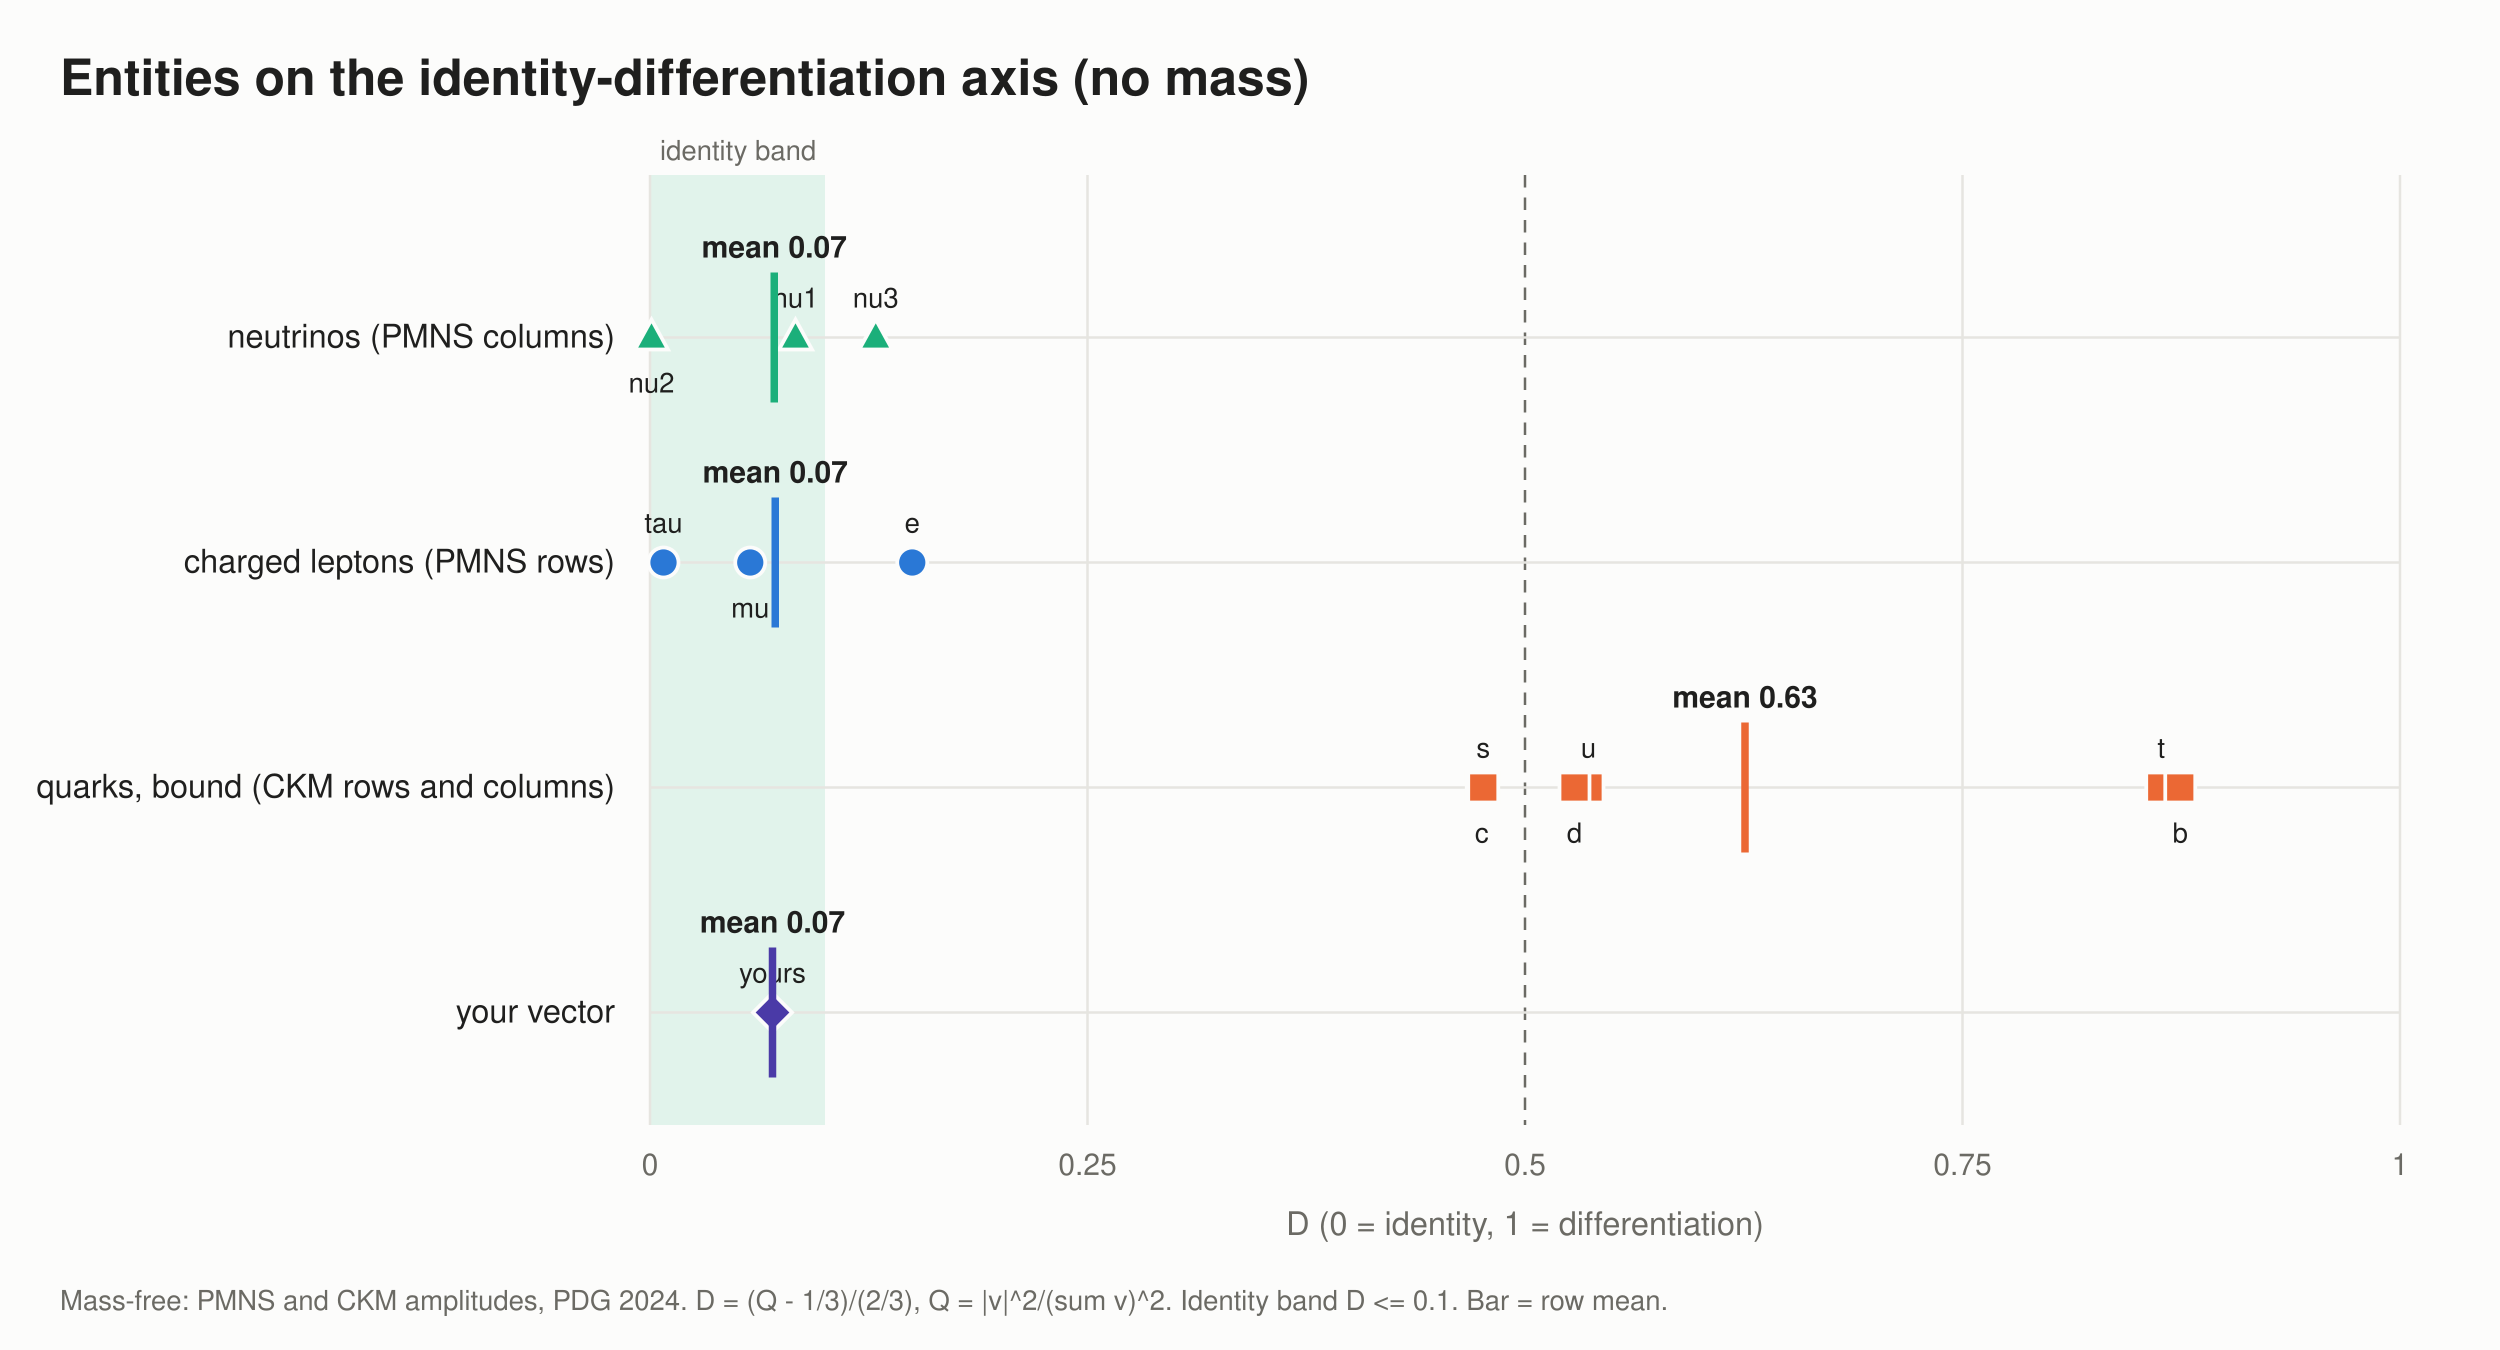
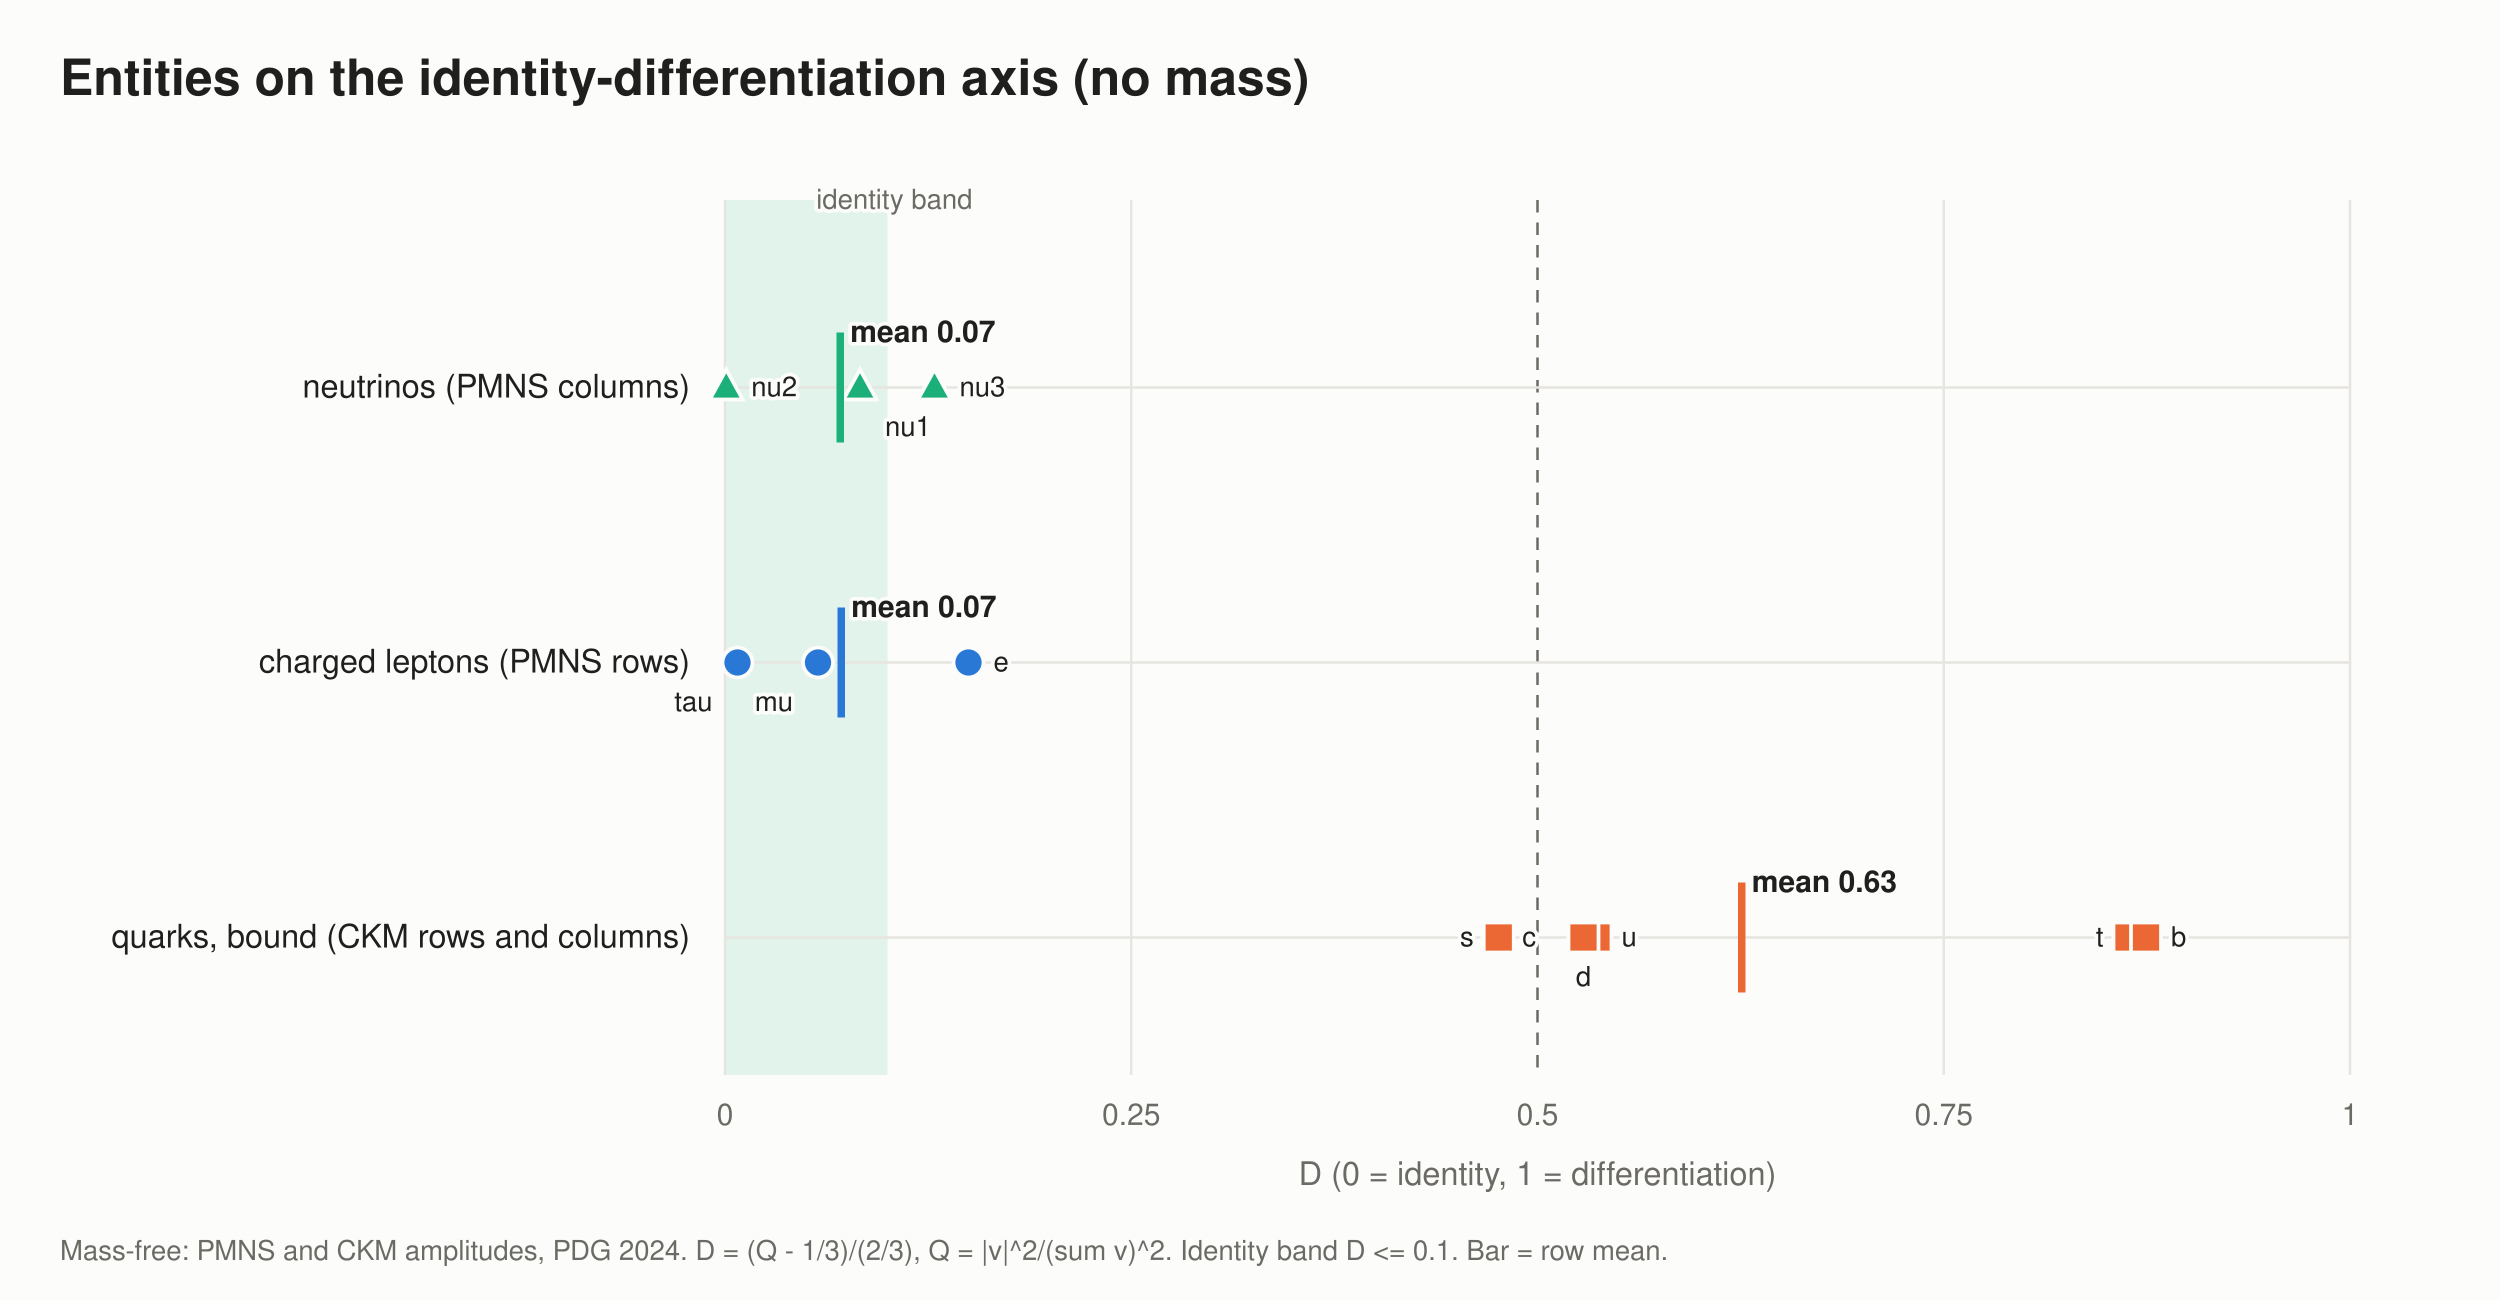
- <svg xmlns="http://www.w3.org/2000/svg" width="1000" height="540" viewBox="0 0 1000 540" font-family="Helvetica, Arial, sans-serif">
+ <svg xmlns="http://www.w3.org/2000/svg" width="1000" height="520" viewBox="0 0 1000 520" font-family="Helvetica, Arial, sans-serif">
  <rect width="100%" height="100%" fill="#fcfcfb" />
  <text x="24" y="38" fill="#1f1f1e" font-size="20" font-weight="bold">Entities on the identity-differentiation axis (no mass)</text>
-   <rect x="260.0" y="70" width="70.0" height="380" fill="#1baf7a" fill-opacity="0.12" />
-   <text x="264.0" y="64" fill="#6b6a64" font-size="11">identity band</text>
-   <line x1="260.0" y1="70" x2="260.0" y2="450" stroke="#e6e5e0" />
-   <text x="260.0" y="470" fill="#6b6a64" font-size="12" text-anchor="middle">0</text>
-   <line x1="435.0" y1="70" x2="435.0" y2="450" stroke="#e6e5e0" />
-   <text x="435.0" y="470" fill="#6b6a64" font-size="12" text-anchor="middle">0.25</text>
-   <line x1="610.0" y1="70" x2="610.0" y2="450" stroke="#6b6a64" stroke-dasharray="5 4" />
-   <text x="610.0" y="470" fill="#6b6a64" font-size="12" text-anchor="middle">0.5</text>
-   <line x1="785.0" y1="70" x2="785.0" y2="450" stroke="#e6e5e0" />
-   <text x="785.0" y="470" fill="#6b6a64" font-size="12" text-anchor="middle">0.75</text>
-   <line x1="960.0" y1="70" x2="960.0" y2="450" stroke="#e6e5e0" />
-   <text x="960.0" y="470" fill="#6b6a64" font-size="12" text-anchor="middle">1</text>
-   <text x="610.0" y="494" fill="#6b6a64" font-size="13" text-anchor="middle">D   (0 = identity, 1 = differentiation)</text>
-   <line x1="260.0" y1="135.0" x2="960.0" y2="135.0" stroke="#e6e5e0" />
-   <text x="246.0" y="139.0" fill="#1f1f1e" font-size="13" text-anchor="end">neutrinos (PMNS columns)</text>
-   <polygon points="318.2,127.8 311.6,139.8 324.8,139.8" fill="#1baf7a" stroke="#fcfcfb" stroke-width="1.5" />
-   <text x="318.2" y="123.0" fill="#1f1f1e" font-size="11" text-anchor="middle">nu1</text>
-   <polygon points="260.6,127.8 254.0,139.8 267.2,139.8" fill="#1baf7a" stroke="#fcfcfb" stroke-width="1.5" />
-   <text x="260.6" y="157.0" fill="#1f1f1e" font-size="11" text-anchor="middle">nu2</text>
-   <polygon points="350.3,127.8 343.7,139.8 356.9,139.8" fill="#1baf7a" stroke="#fcfcfb" stroke-width="1.5" />
-   <text x="350.3" y="123.0" fill="#1f1f1e" font-size="11" text-anchor="middle">nu3</text>
-   <line x1="309.7" y1="109.0" x2="309.7" y2="161.0" stroke="#1baf7a" stroke-width="3" />
-   <text x="309.7" y="103.0" fill="#1f1f1e" font-size="12" font-weight="bold" text-anchor="middle">mean 0.07</text>
-   <line x1="260.0" y1="225.0" x2="960.0" y2="225.0" stroke="#e6e5e0" />
-   <text x="246.0" y="229.0" fill="#1f1f1e" font-size="13" text-anchor="end">charged leptons (PMNS rows)</text>
-   <circle cx="364.9" cy="225.0" r="6.0" fill="#2a78d6" stroke="#fcfcfb" stroke-width="1.5" />
-   <text x="364.9" y="213.0" fill="#1f1f1e" font-size="11" text-anchor="middle">e</text>
-   <circle cx="300.1" cy="225.0" r="6.0" fill="#2a78d6" stroke="#fcfcfb" stroke-width="1.5" />
-   <text x="300.1" y="247.0" fill="#1f1f1e" font-size="11" text-anchor="middle">mu</text>
-   <circle cx="265.4" cy="225.0" r="6.0" fill="#2a78d6" stroke="#fcfcfb" stroke-width="1.5" />
-   <text x="265.4" y="213.0" fill="#1f1f1e" font-size="11" text-anchor="middle">tau</text>
-   <line x1="310.1" y1="199.0" x2="310.1" y2="251.0" stroke="#2a78d6" stroke-width="3" />
-   <text x="310.1" y="193.0" fill="#1f1f1e" font-size="12" font-weight="bold" text-anchor="middle">mean 0.07</text>
-   <line x1="260.0" y1="315.0" x2="960.0" y2="315.0" stroke="#e6e5e0" />
-   <text x="246.0" y="319.0" fill="#1f1f1e" font-size="13" text-anchor="end">quarks, bound (CKM rows and columns)</text>
-   <rect x="629.4" y="309.0" width="12.0" height="12.0" fill="#eb6834" stroke="#fcfcfb" stroke-width="1.5" />
-   <text x="635.4" y="303.0" fill="#1f1f1e" font-size="11" text-anchor="middle">u</text>
-   <rect x="586.7" y="309.0" width="12.0" height="12.0" fill="#eb6834" stroke="#fcfcfb" stroke-width="1.5" />
-   <text x="592.7" y="337.0" fill="#1f1f1e" font-size="11" text-anchor="middle">c</text>
-   <rect x="858.5" y="309.0" width="12.0" height="12.0" fill="#eb6834" stroke="#fcfcfb" stroke-width="1.5" />
-   <text x="864.5" y="303.0" fill="#1f1f1e" font-size="11" text-anchor="middle">t</text>
-   <rect x="623.8" y="309.0" width="12.0" height="12.0" fill="#eb6834" stroke="#fcfcfb" stroke-width="1.5" />
-   <text x="629.8" y="337.0" fill="#1f1f1e" font-size="11" text-anchor="middle">d</text>
-   <rect x="587.3" y="309.0" width="12.0" height="12.0" fill="#eb6834" stroke="#fcfcfb" stroke-width="1.5" />
-   <text x="593.3" y="303.0" fill="#1f1f1e" font-size="11" text-anchor="middle">s</text>
-   <rect x="866.1" y="309.0" width="12.0" height="12.0" fill="#eb6834" stroke="#fcfcfb" stroke-width="1.5" />
-   <text x="872.1" y="337.0" fill="#1f1f1e" font-size="11" text-anchor="middle">b</text>
-   <line x1="698.0" y1="289.0" x2="698.0" y2="341.0" stroke="#eb6834" stroke-width="3" />
-   <text x="698.0" y="283.0" fill="#1f1f1e" font-size="12" font-weight="bold" text-anchor="middle">mean 0.63</text>
-   <line x1="260.0" y1="405.0" x2="960.0" y2="405.0" stroke="#e6e5e0" />
-   <text x="246.0" y="409.0" fill="#1f1f1e" font-size="13" text-anchor="end">your vector</text>
-   <polygon points="309.0,397.2 316.8,405.0 309.0,412.8 301.2,405.0" fill="#4a3aa7" stroke="#fcfcfb" stroke-width="1.5" />
-   <text x="309.0" y="393.0" fill="#1f1f1e" font-size="11" text-anchor="middle">yours</text>
-   <line x1="309.0" y1="379.0" x2="309.0" y2="431.0" stroke="#4a3aa7" stroke-width="3" />
-   <text x="309.0" y="373.0" fill="#1f1f1e" font-size="12" font-weight="bold" text-anchor="middle">mean 0.07</text>
-   <text x="24" y="524" fill="#6b6a64" font-size="11">Mass-free: PMNS and CKM amplitudes, PDG 2024. D = (Q - 1/3)/(2/3), Q = |v|^2/(sum v)^2. Identity band D &lt;= 0.1. Bar = row mean.</text>
+   <rect x="290.0" y="80" width="65.0" height="350" fill="#1baf7a" fill-opacity="0.12" />
+   <line x1="290.0" y1="80" x2="290.0" y2="430" stroke="#e6e5e0" />
+   <text x="290.0" y="450" fill="#6b6a64" font-size="12" text-anchor="middle">0</text>
+   <line x1="452.5" y1="80" x2="452.5" y2="430" stroke="#e6e5e0" />
+   <text x="452.5" y="450" fill="#6b6a64" font-size="12" text-anchor="middle">0.25</text>
+   <line x1="615.0" y1="80" x2="615.0" y2="430" stroke="#6b6a64" stroke-dasharray="5 4" />
+   <text x="615.0" y="450" fill="#6b6a64" font-size="12" text-anchor="middle">0.5</text>
+   <line x1="777.5" y1="80" x2="777.5" y2="430" stroke="#e6e5e0" />
+   <text x="777.5" y="450" fill="#6b6a64" font-size="12" text-anchor="middle">0.75</text>
+   <line x1="940.0" y1="80" x2="940.0" y2="430" stroke="#e6e5e0" />
+   <text x="940.0" y="450" fill="#6b6a64" font-size="12" text-anchor="middle">1</text>
+   <text x="615.0" y="474" fill="#6b6a64" font-size="13" text-anchor="middle">D   (0 = identity, 1 = differentiation)</text>
+   <line x1="290.0" y1="155.0" x2="940.0" y2="155.0" stroke="#e6e5e0" />
+   <text x="276.0" y="159.0" fill="#1f1f1e" font-size="13" text-anchor="end">neutrinos (PMNS columns)</text>
+   <polygon points="344.0,147.8 337.4,159.8 350.6,159.8" fill="#1baf7a" stroke="#fcfcfb" stroke-width="1.5" />
+   <polygon points="290.5,147.8 283.9,159.8 297.1,159.8" fill="#1baf7a" stroke="#fcfcfb" stroke-width="1.5" />
+   <polygon points="373.8,147.8 367.2,159.8 380.4,159.8" fill="#1baf7a" stroke="#fcfcfb" stroke-width="1.5" />
+   <line x1="336.1" y1="133.0" x2="336.1" y2="177.0" stroke="#1baf7a" stroke-width="3" />
+   <line x1="290.0" y1="265.0" x2="940.0" y2="265.0" stroke="#e6e5e0" />
+   <text x="276.0" y="269.0" fill="#1f1f1e" font-size="13" text-anchor="end">charged leptons (PMNS rows)</text>
+   <circle cx="387.4" cy="265.0" r="6.0" fill="#2a78d6" stroke="#fcfcfb" stroke-width="1.5" />
+   <circle cx="327.2" cy="265.0" r="6.0" fill="#2a78d6" stroke="#fcfcfb" stroke-width="1.5" />
+   <circle cx="295.0" cy="265.0" r="6.0" fill="#2a78d6" stroke="#fcfcfb" stroke-width="1.5" />
+   <line x1="336.5" y1="243.0" x2="336.5" y2="287.0" stroke="#2a78d6" stroke-width="3" />
+   <line x1="290.0" y1="375.0" x2="940.0" y2="375.0" stroke="#e6e5e0" />
+   <text x="276.0" y="379.0" fill="#1f1f1e" font-size="13" text-anchor="end">quarks, bound (CKM rows and columns)</text>
+   <rect x="632.6" y="369.0" width="12.0" height="12.0" fill="#eb6834" stroke="#fcfcfb" stroke-width="1.5" />
+   <rect x="592.9" y="369.0" width="12.0" height="12.0" fill="#eb6834" stroke="#fcfcfb" stroke-width="1.5" />
+   <rect x="845.4" y="369.0" width="12.0" height="12.0" fill="#eb6834" stroke="#fcfcfb" stroke-width="1.5" />
+   <rect x="627.4" y="369.0" width="12.0" height="12.0" fill="#eb6834" stroke="#fcfcfb" stroke-width="1.5" />
+   <rect x="593.5" y="369.0" width="12.0" height="12.0" fill="#eb6834" stroke="#fcfcfb" stroke-width="1.5" />
+   <rect x="852.4" y="369.0" width="12.0" height="12.0" fill="#eb6834" stroke="#fcfcfb" stroke-width="1.5" />
+   <line x1="696.7" y1="353.0" x2="696.7" y2="397.0" stroke="#eb6834" stroke-width="3" />
+   <text x="340.1" y="136.8" fill="#1f1f1e" font-size="12" font-weight="bold" text-anchor="start" stroke="#fcfcfb" stroke-width="3" paint-order="stroke" stroke-linejoin="round">mean 0.07</text>
+   <text x="354.0" y="174.4" fill="#1f1f1e" font-size="11" font-weight="normal" text-anchor="start" stroke="#fcfcfb" stroke-width="3" paint-order="stroke" stroke-linejoin="round">nu1</text>
+   <text x="300.5" y="158.5" fill="#1f1f1e" font-size="11" font-weight="normal" text-anchor="start" stroke="#fcfcfb" stroke-width="3" paint-order="stroke" stroke-linejoin="round">nu2</text>
+   <text x="383.8" y="158.5" fill="#1f1f1e" font-size="11" font-weight="normal" text-anchor="start" stroke="#fcfcfb" stroke-width="3" paint-order="stroke" stroke-linejoin="round">nu3</text>
+   <text x="340.5" y="246.8" fill="#1f1f1e" font-size="12" font-weight="bold" text-anchor="start" stroke="#fcfcfb" stroke-width="3" paint-order="stroke" stroke-linejoin="round">mean 0.07</text>
+   <text x="397.4" y="268.5" fill="#1f1f1e" font-size="11" font-weight="normal" text-anchor="start" stroke="#fcfcfb" stroke-width="3" paint-order="stroke" stroke-linejoin="round">e</text>
+   <text x="317.2" y="284.4" fill="#1f1f1e" font-size="11" font-weight="normal" text-anchor="end" stroke="#fcfcfb" stroke-width="3" paint-order="stroke" stroke-linejoin="round">mu</text>
+   <text x="285.0" y="284.4" fill="#1f1f1e" font-size="11" font-weight="normal" text-anchor="end" stroke="#fcfcfb" stroke-width="3" paint-order="stroke" stroke-linejoin="round">tau</text>
+   <text x="700.7" y="356.8" fill="#1f1f1e" font-size="12" font-weight="bold" text-anchor="start" stroke="#fcfcfb" stroke-width="3" paint-order="stroke" stroke-linejoin="round">mean 0.63</text>
+   <text x="648.6" y="378.5" fill="#1f1f1e" font-size="11" font-weight="normal" text-anchor="start" stroke="#fcfcfb" stroke-width="3" paint-order="stroke" stroke-linejoin="round">u</text>
+   <text x="608.9" y="378.5" fill="#1f1f1e" font-size="11" font-weight="normal" text-anchor="start" stroke="#fcfcfb" stroke-width="3" paint-order="stroke" stroke-linejoin="round">c</text>
+   <text x="841.4" y="378.5" fill="#1f1f1e" font-size="11" font-weight="normal" text-anchor="end" stroke="#fcfcfb" stroke-width="3" paint-order="stroke" stroke-linejoin="round">t</text>
+   <text x="633.4" y="394.4" fill="#1f1f1e" font-size="11" font-weight="normal" text-anchor="middle" stroke="#fcfcfb" stroke-width="3" paint-order="stroke" stroke-linejoin="round">d</text>
+   <text x="589.5" y="378.5" fill="#1f1f1e" font-size="11" font-weight="normal" text-anchor="end" stroke="#fcfcfb" stroke-width="3" paint-order="stroke" stroke-linejoin="round">s</text>
+   <text x="868.4" y="378.5" fill="#1f1f1e" font-size="11" font-weight="normal" text-anchor="start" stroke="#fcfcfb" stroke-width="3" paint-order="stroke" stroke-linejoin="round">b</text>
+   <text x="326.5" y="83.5" fill="#6b6a64" font-size="11" font-weight="normal" text-anchor="start" stroke="#fcfcfb" stroke-width="3" paint-order="stroke" stroke-linejoin="round">identity band</text>
+   <text x="24" y="504" fill="#6b6a64" font-size="11">Mass-free: PMNS and CKM amplitudes, PDG 2024. D = (Q - 1/3)/(2/3), Q = |v|^2/(sum v)^2. Identity band D &lt;= 0.1. Bar = row mean.</text>
</svg>
